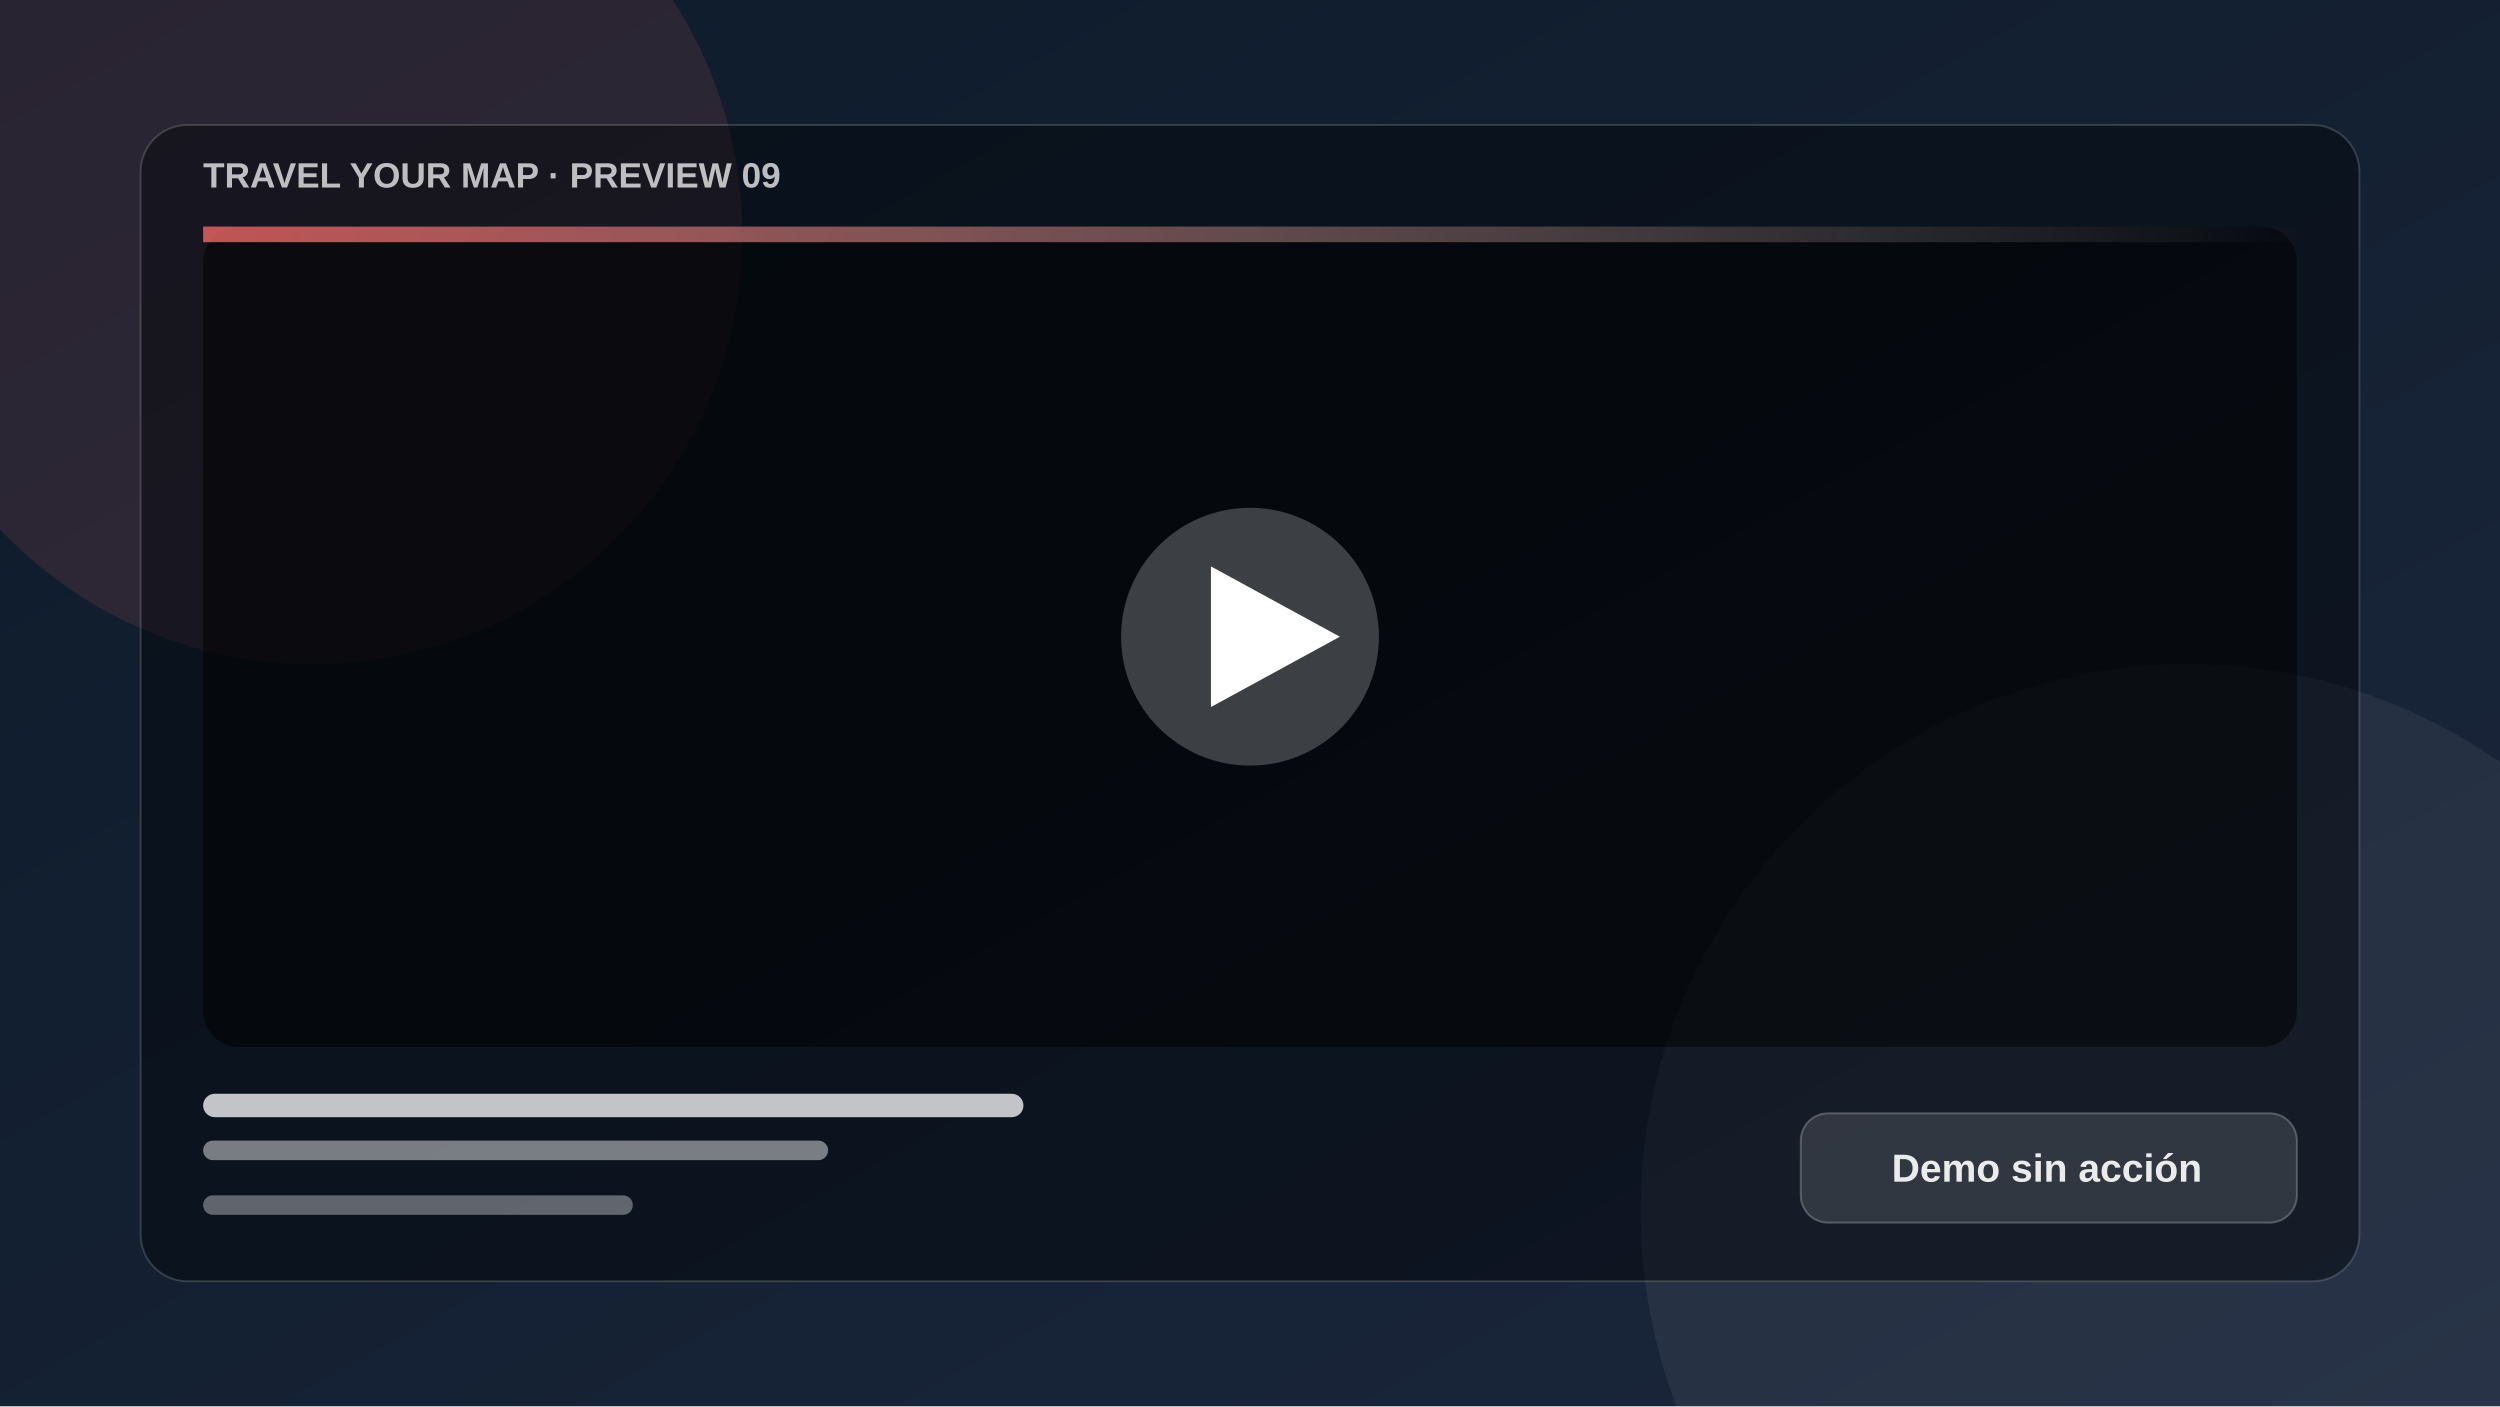
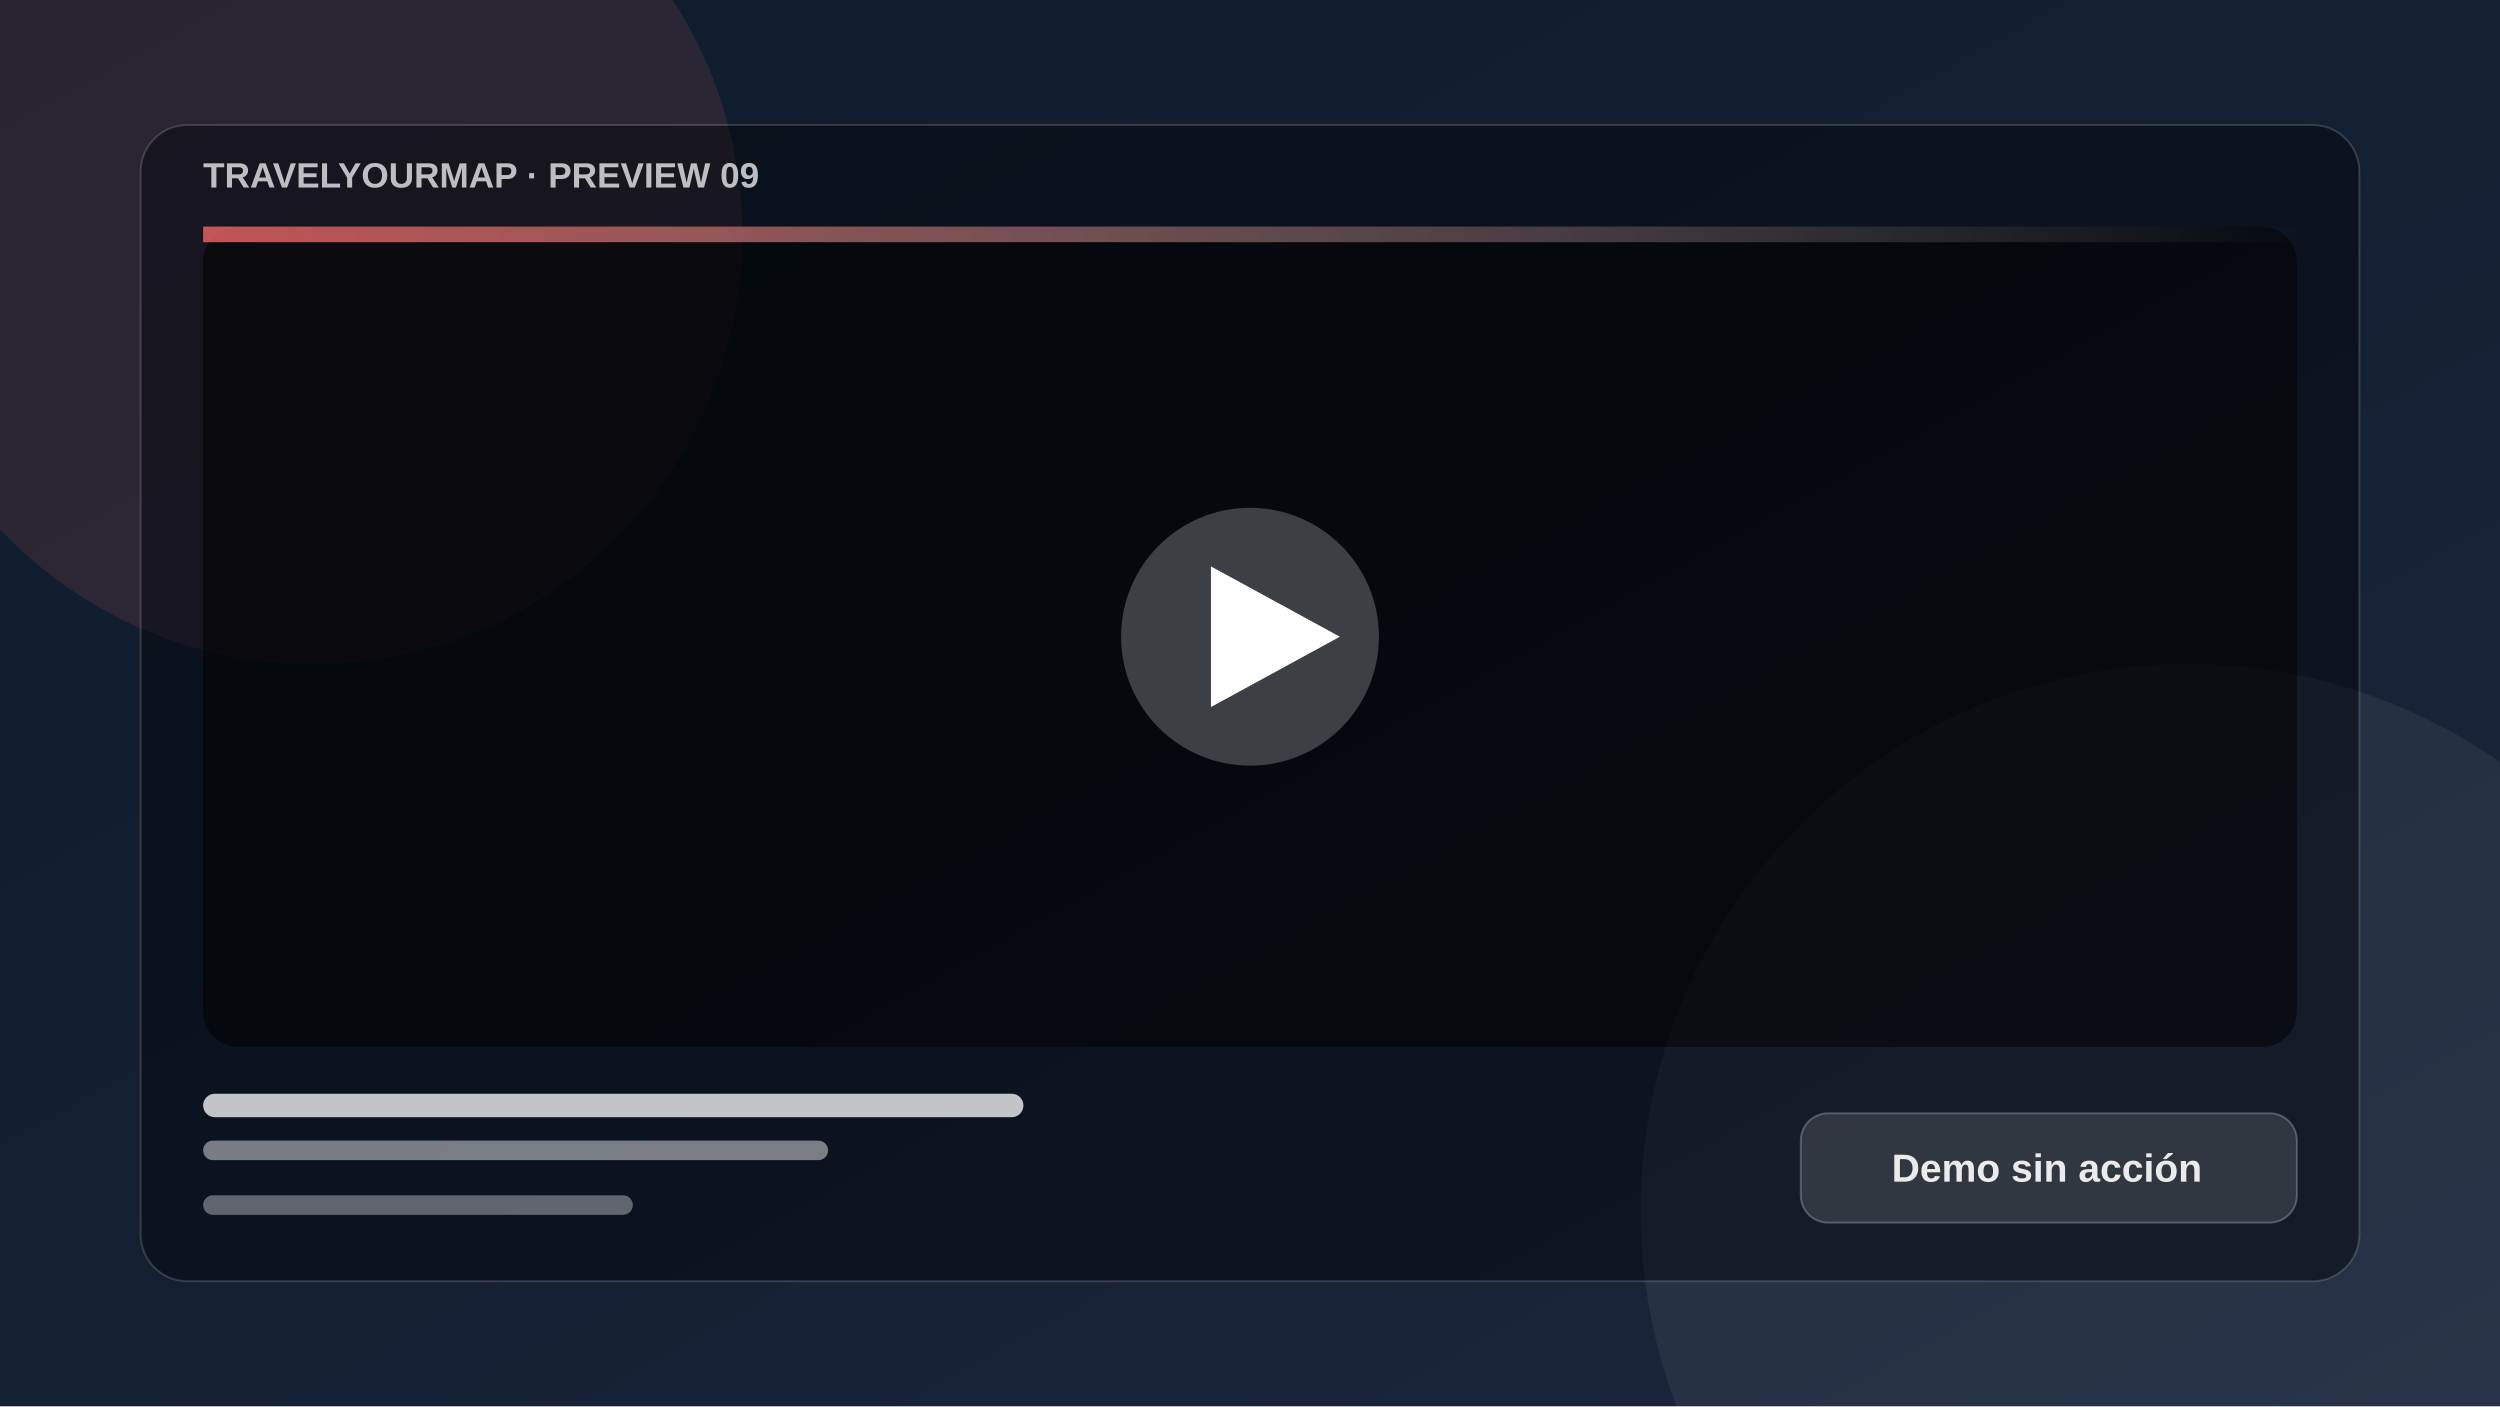
<svg xmlns="http://www.w3.org/2000/svg" width="1280" height="720" viewBox="0 0 1280 720" role="img" aria-label="Travel Demo Preview 09">
  <defs>
    <linearGradient id="bg-09" x1="0" y1="0" x2="1" y2="1">
      <stop offset="0%" stop-color="#0d1b2a" />
      <stop offset="100%" stop-color="#1b263b" />
    </linearGradient>
    <linearGradient id="glow-09" x1="0" y1="0" x2="1" y2="0">
      <stop offset="0%" stop-color="#ff6b6b" stop-opacity="0.75" />
      <stop offset="100%" stop-color="#ffffff" stop-opacity="0" />
    </linearGradient>
  </defs>
  <rect width="1280" height="720" fill="url(#bg-09)" />
  <circle cx="160" cy="120" r="220" fill="#ff6b6b" fill-opacity="0.12" />
  <circle cx="1120" cy="620" r="280" fill="#ffffff" fill-opacity="0.06" />
  <rect x="72" y="64" width="1136" height="592" rx="24" fill="#03060a" fill-opacity="0.48" stroke="#ffffff" stroke-opacity="0.16" />
  <rect x="104" y="116" width="1072" height="420" rx="18" fill="#000000" fill-opacity="0.52" />
  <rect x="104" y="116" width="1072" height="8" fill="url(#glow-09)" />
  <circle cx="640" cy="326" r="66" fill="#ffffff" fill-opacity="0.22" />
  <polygon points="620,290 620,362 686,326" fill="#ffffff" />
  <rect x="104" y="560" width="420" height="12" rx="6" fill="#ffffff" fill-opacity="0.75" />
  <rect x="104" y="584" width="320" height="10" rx="5" fill="#ffffff" fill-opacity="0.45" />
  <rect x="104" y="612" width="220" height="10" rx="5" fill="#ffffff" fill-opacity="0.35" />
  <rect x="922" y="570" width="254" height="56" rx="14" fill="#ffffff" fill-opacity="0.12" stroke="#ffffff" stroke-opacity="0.24" />
  <text x="1048" y="605" text-anchor="middle" font-family="Arial, sans-serif" font-size="20" font-weight="700" fill="#ffffff" fill-opacity="0.9">Demo sin acción</text>
-   <text x="104" y="96" font-family="Arial, sans-serif" font-size="18" font-weight="700" fill="#ffffff" fill-opacity="0.72">TRAVEL YOUR MAP · PREVIEW 09</text>
+   <text x="104" y="96" font-family="Arial, sans-serif" font-size="18" font-weight="700" fill="#ffffff" fill-opacity="0.72">TRAVELYOURMAP · PREVIEW 09</text>
</svg>
